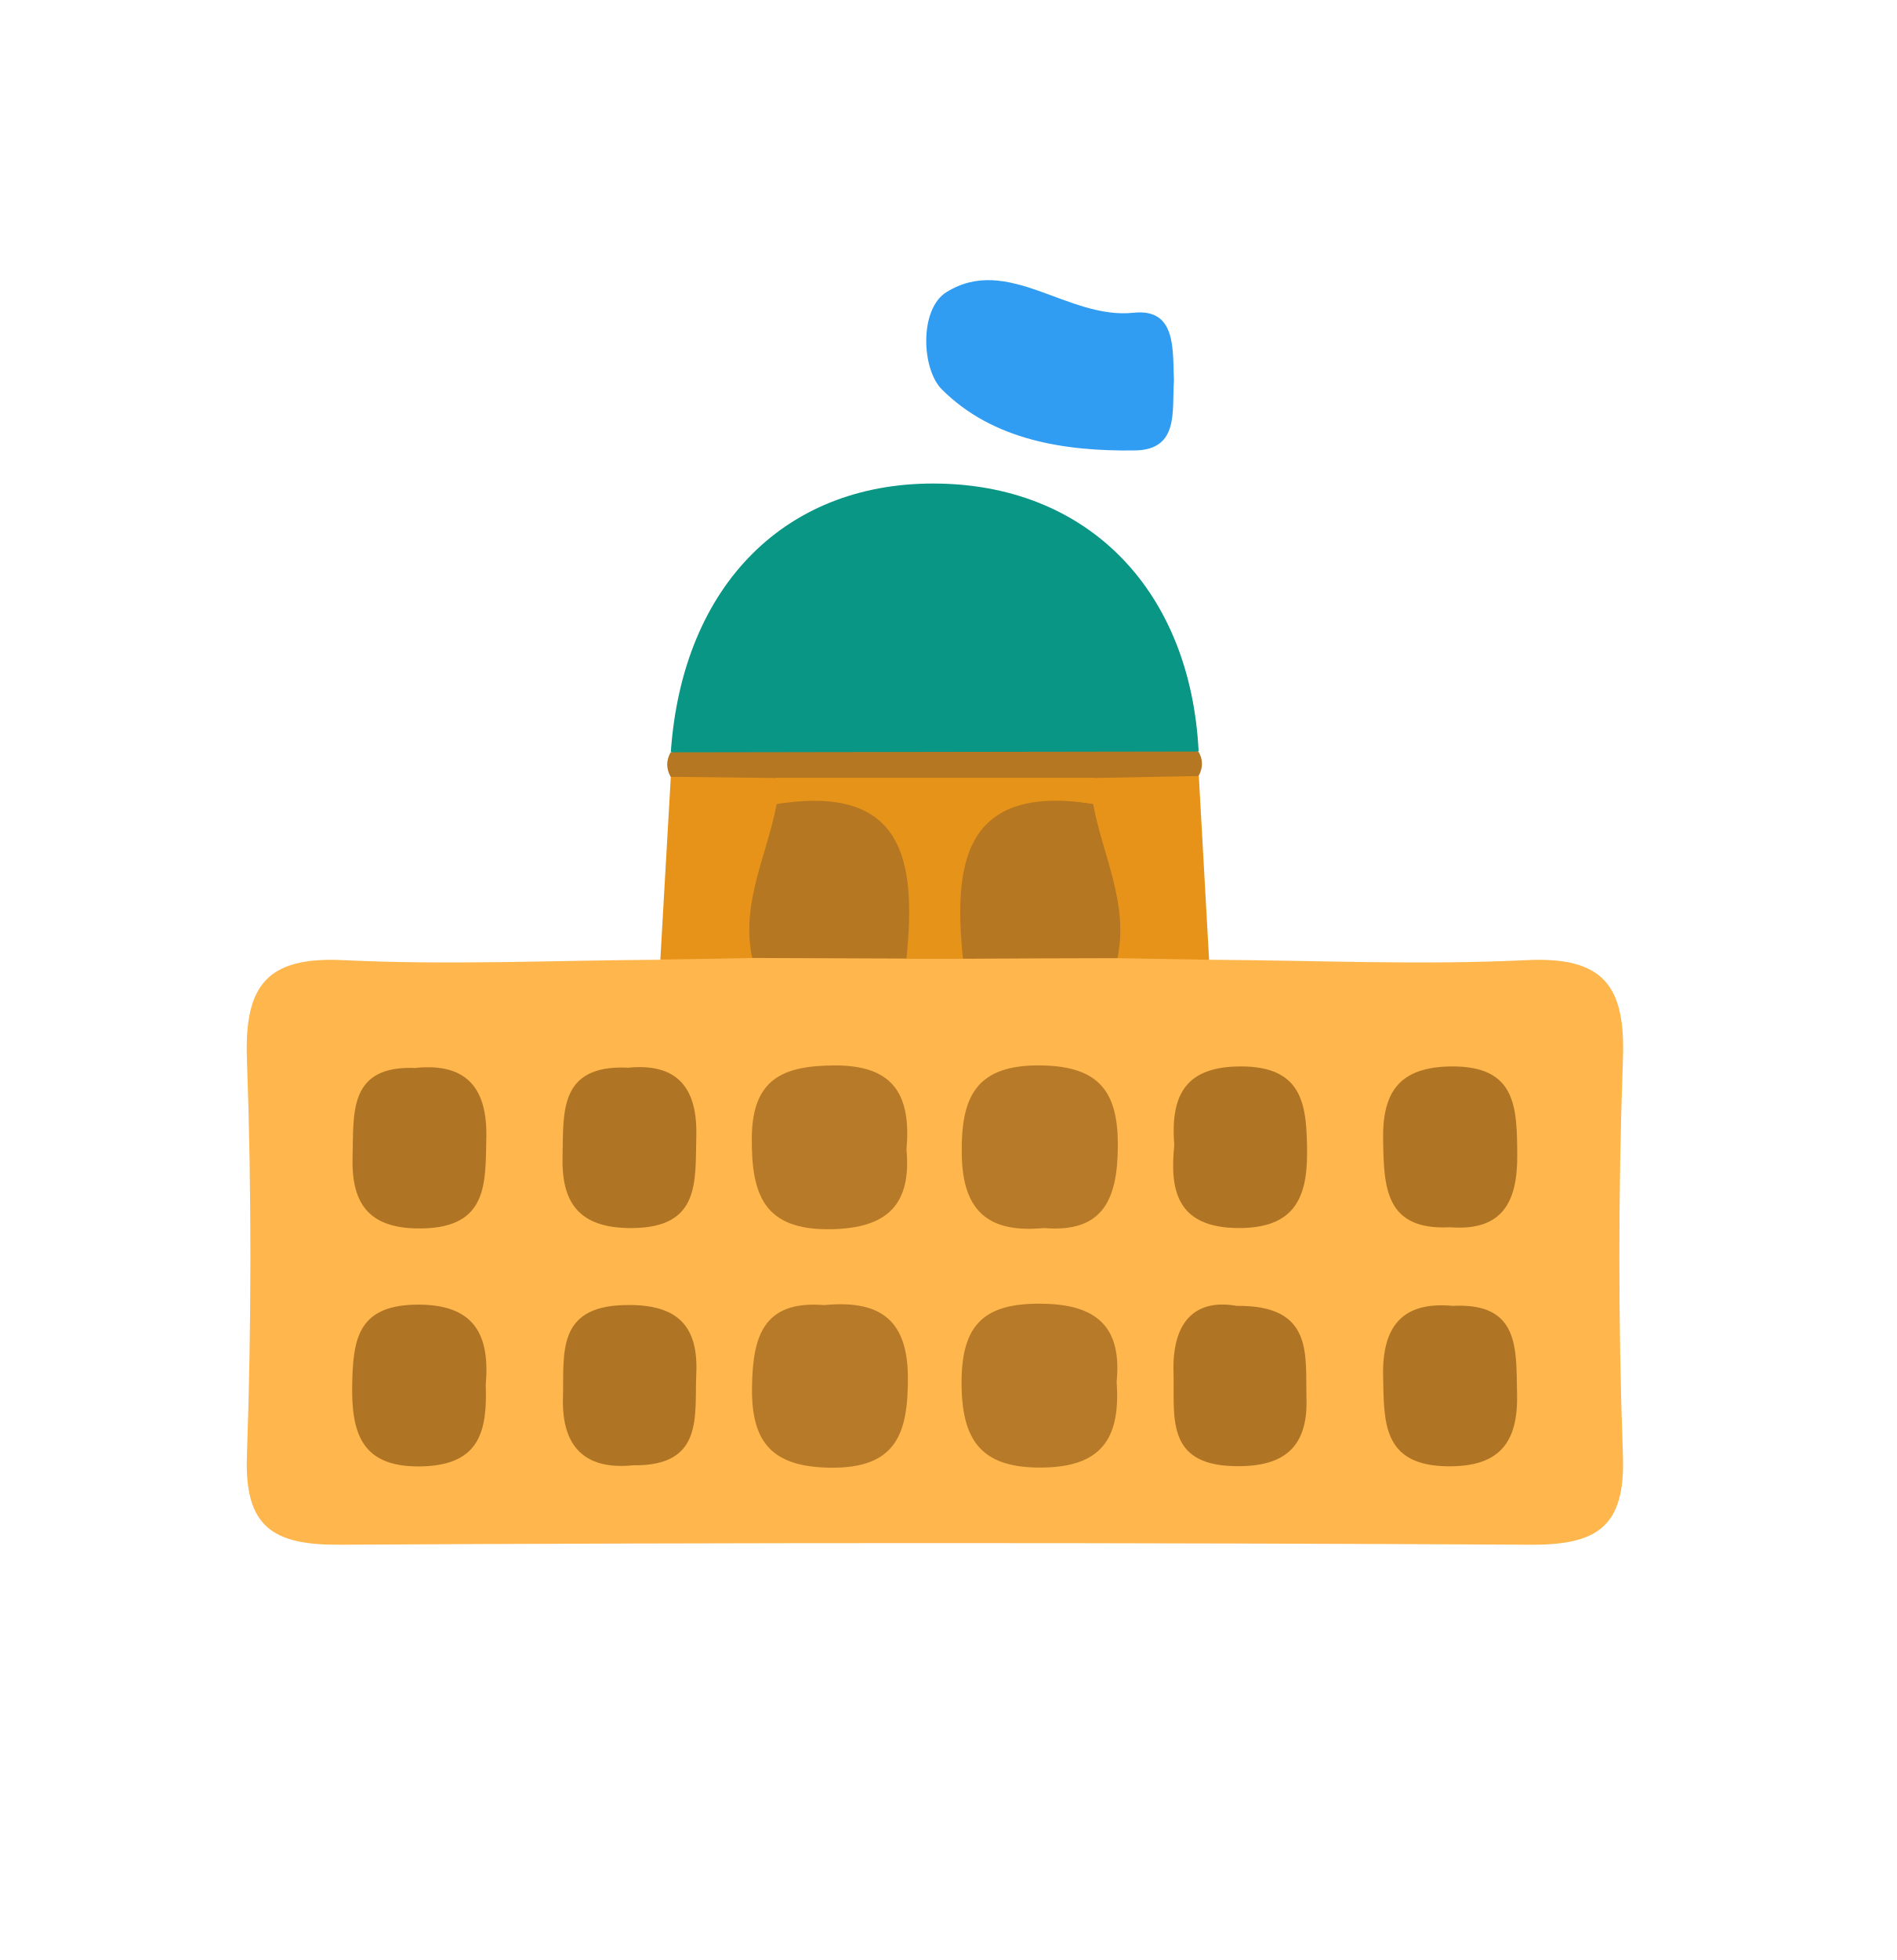
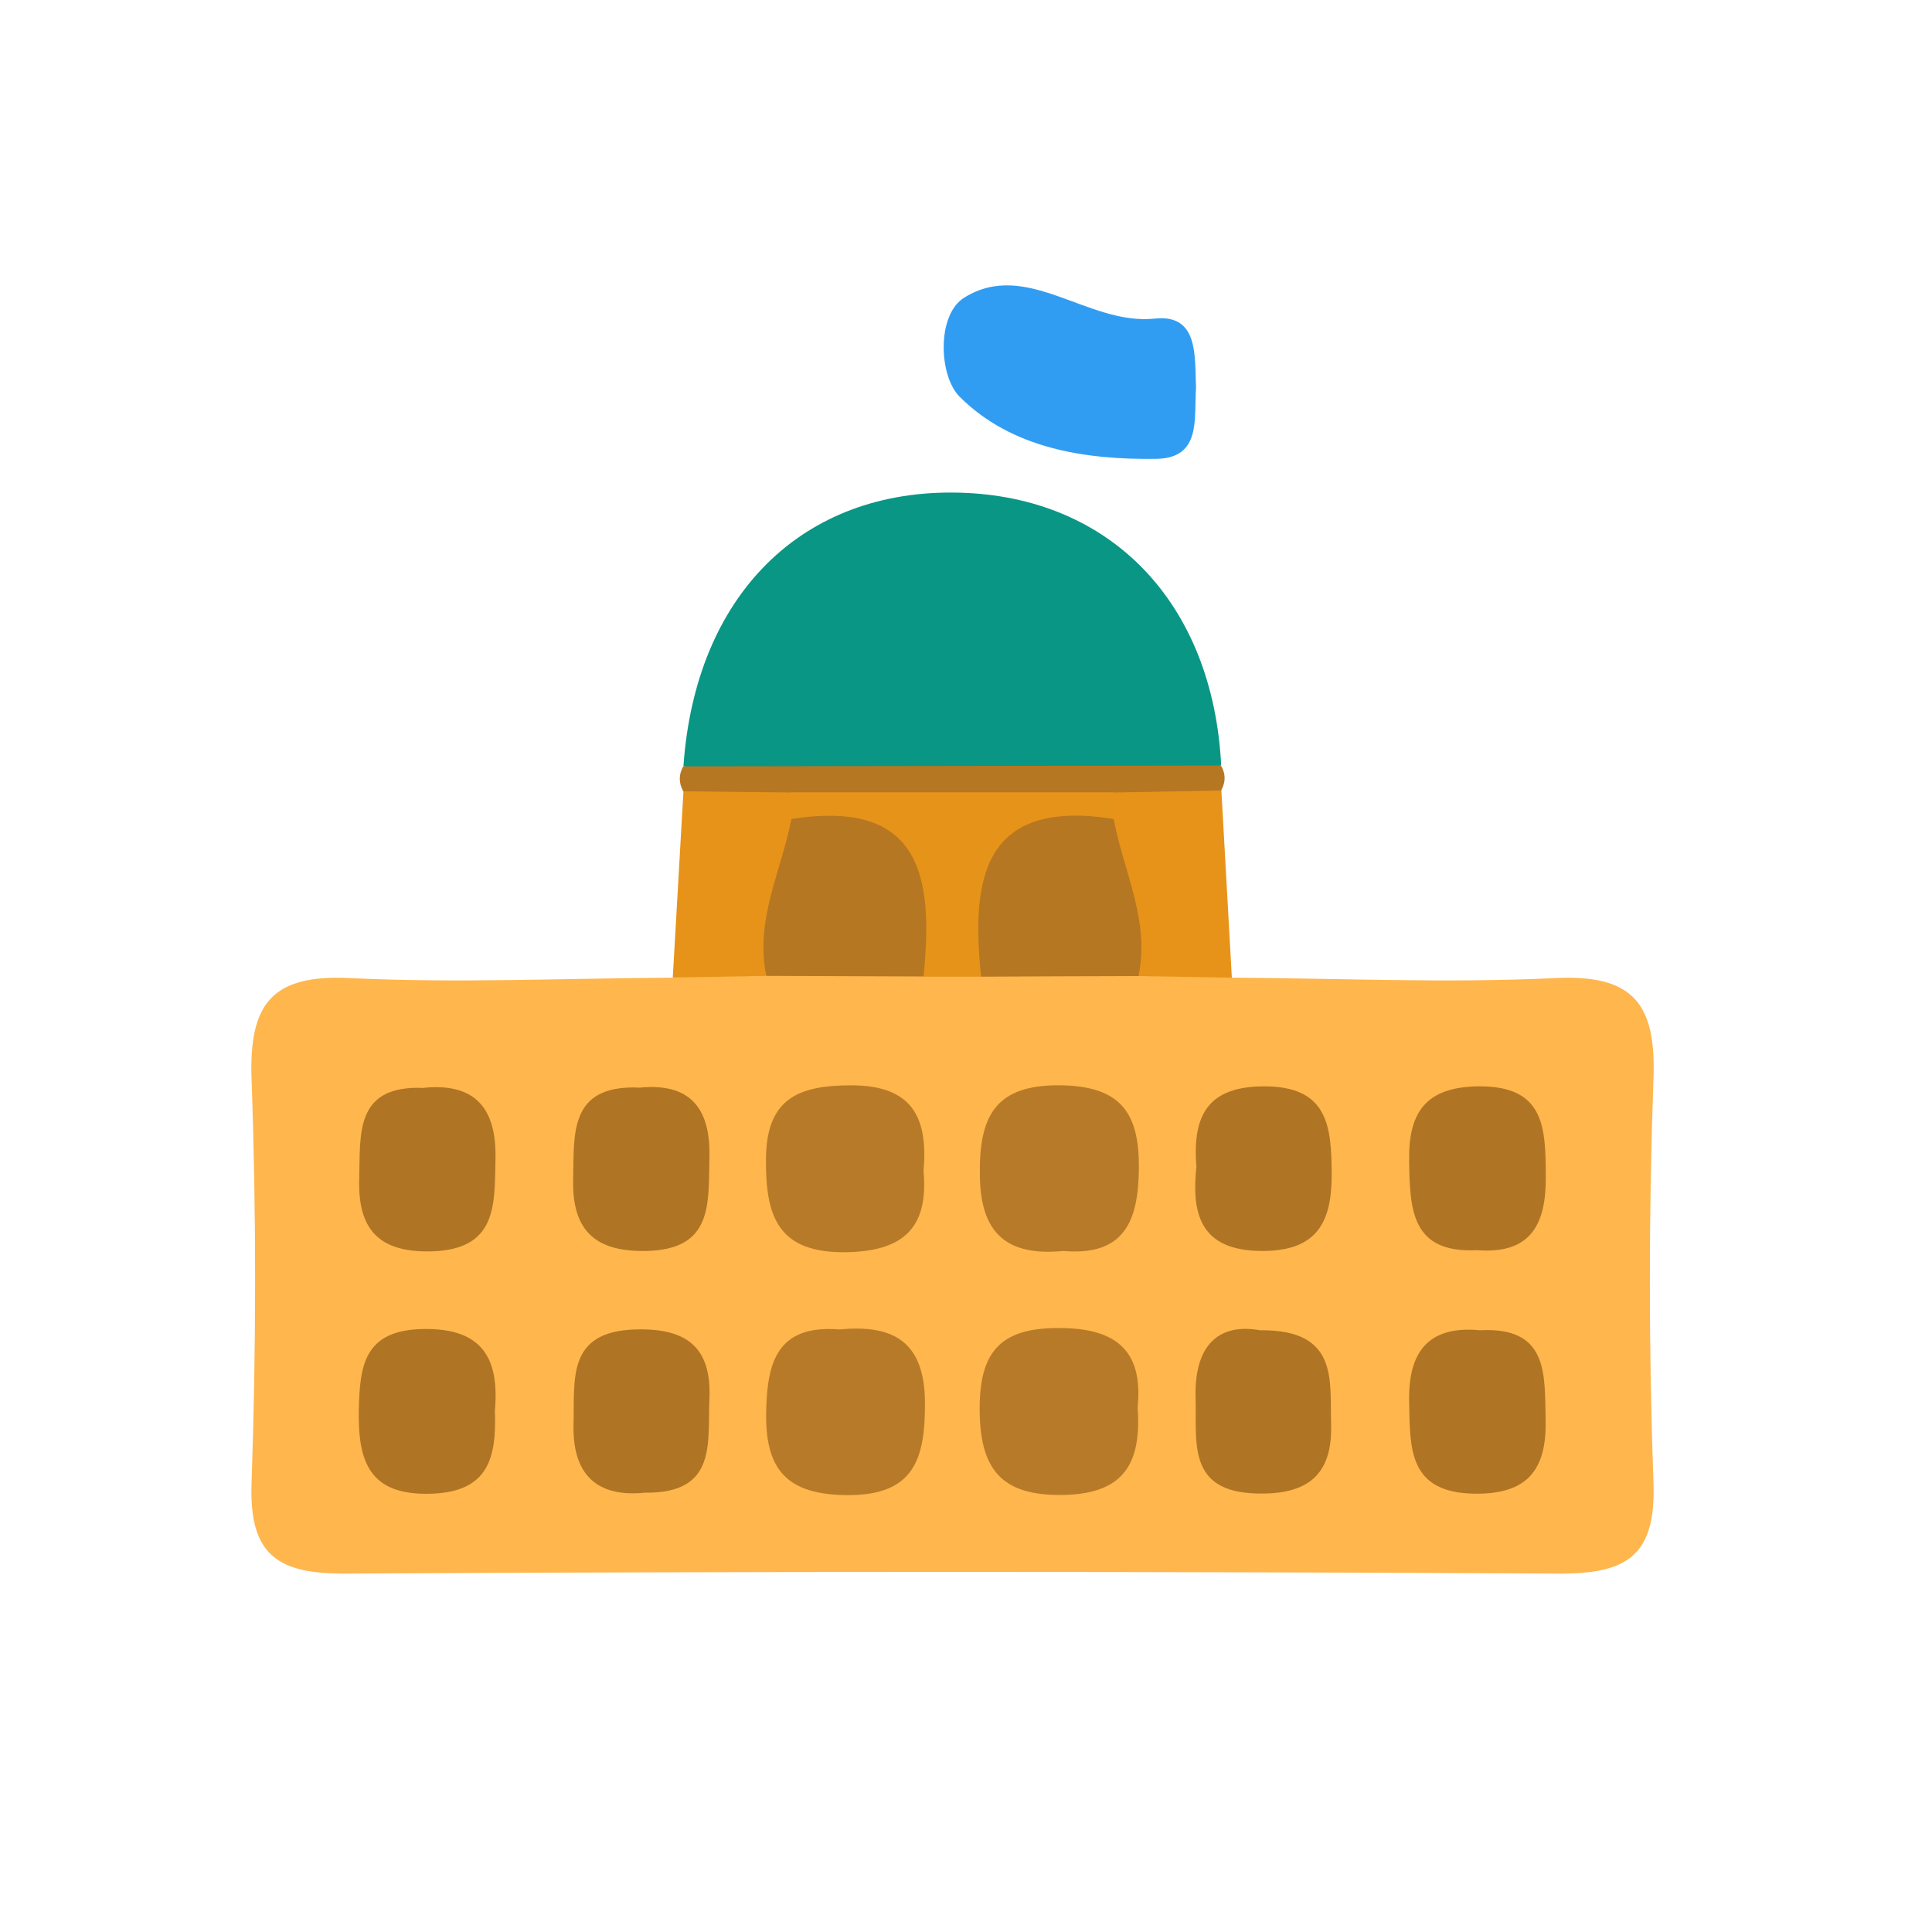
- <svg xmlns="http://www.w3.org/2000/svg" id="Layer_1" data-name="Layer 1" width="96" height="99.21" viewBox="0 0 96 99.21">
+ <svg xmlns="http://www.w3.org/2000/svg" id="Layer_1" data-name="Layer 1" width="96" height="96" viewBox="0 0 96 96">
  <defs>
    <style>
      .cls-1 {
        fill: #b77a28;
      }

      .cls-2 {
        fill: #e79319;
      }

      .cls-3 {
        fill: #af7424;
      }

      .cls-4 {
        fill: #b67722;
      }

      .cls-5 {
        fill: #309df3;
      }

      .cls-6 {
        fill: #e69319;
      }

      .cls-7 {
        fill: #feb64d;
      }

      .cls-8 {
        fill: #099685;
      }
    </style>
  </defs>
  <path class="cls-7" d="M61.21,48.58c5.36,.03,10.72,.28,16.07,.02,3.89-.19,5.02,1.29,4.88,5.01-.24,6.68-.24,13.38,0,20.07,.13,3.62-1.32,4.53-4.69,4.51-20.09-.11-40.18-.11-60.27,0-3.36,.02-4.83-.87-4.7-4.5,.23-6.68,.24-13.39,0-20.07-.13-3.71,.98-5.21,4.87-5.02,5.34,.26,10.71,.01,16.07-.02,1.32-.78,2.62-1.62,4.24-1.65,2.64-.2,5.29-.17,7.93-.1,1.13,0,2.26,0,3.39,0,2.65-.09,5.31-.08,7.96,.09,1.64,0,2.93,.88,4.27,1.66Z" />
  <path class="cls-8" d="M33.96,38.07c.59-8.5,5.9-13.78,13.68-13.59,7.54,.18,12.63,5.47,13.04,13.55-8.9,2.85-17.81,2.79-26.72,.04Z" />
  <path class="cls-5" d="M59.43,19.27c-.11,1.5,.29,3.5-1.98,3.53-3.56,.05-7.2-.52-9.77-3.09-1.03-1.03-1.15-4.06,.23-4.92,3.12-1.94,6.14,1.4,9.48,1.04,2.19-.23,1.97,1.9,2.04,3.44Z" />
  <path class="cls-2" d="M38.08,48.49c-1.55,.03-3.1,.06-4.65,.08,.18-3.09,.35-6.18,.53-9.26,1.61-1.18,3.39-.59,5.12-.48,.61,.42,1,.99,1.2,1.7,.32,2.94-.35,5.62-2.21,7.96Z" />
  <path class="cls-2" d="M61.21,48.58l-4.64-.08c-1.85-2.32-2.49-4.99-2.22-7.91,.19-.71,.58-1.29,1.17-1.73,1.75-.17,3.52-.67,5.17,.42l.52,9.3Z" />
  <path class="cls-4" d="M60.69,39.28l-5.33,.1c-5.36,2.72-10.72,2.72-16.09,0-1.77-.02-3.55-.04-5.32-.06-.23-.42-.23-.83,0-1.24,8.91-.01,17.81-.03,26.72-.04,.24,.41,.24,.83,0,1.25Z" />
  <path class="cls-1" d="M45.89,58.19c.25,2.76-.94,3.98-3.82,4.03-3.41,.06-4.03-1.76-4.01-4.62,.02-3.02,1.61-3.67,4.24-3.67,3.06,0,3.82,1.63,3.59,4.26Z" />
  <path class="cls-1" d="M52.84,62.16c-2.73,.26-4.11-.79-4.15-3.72-.05-2.94,.72-4.58,4.08-4.51,2.95,.06,3.84,1.41,3.82,4.11-.02,2.62-.71,4.38-3.75,4.12Z" />
  <path class="cls-1" d="M41.72,66.06c2.62-.25,4.21,.56,4.24,3.59,.02,2.84-.52,4.7-3.97,4.64-2.87-.05-3.95-1.25-3.92-4.03,.03-2.55,.52-4.45,3.65-4.2Z" />
  <path class="cls-1" d="M56.53,69.93c.18,2.64-.56,4.27-3.61,4.35-3.23,.09-4.26-1.33-4.24-4.38,.02-2.87,1.17-3.93,3.99-3.91,2.85,.01,4.13,1.17,3.86,3.94Z" />
  <path class="cls-4" d="M38.08,48.49c-.59-2.76,.75-5.21,1.24-7.79,2.65-1.28,5.22-1.23,7.07,1.21,1.65,2.17,1.34,4.53-.49,6.61l-7.82-.03Z" />
  <path class="cls-4" d="M55.34,40.69c.47,2.59,1.82,5.05,1.23,7.81-2.61,0-5.21,.02-7.82,.03-2.48-7.12-.92-8.97,6.59-7.84Z" />
  <path class="cls-3" d="M21.08,54.05c2.54-.24,3.59,1.03,3.54,3.52-.05,2.29,.11,4.54-3.23,4.61-2.59,.05-3.61-1.12-3.54-3.59,.06-2.25-.24-4.69,3.23-4.53Z" />
  <path class="cls-3" d="M31.74,54.05c2.54-.27,3.58,1,3.51,3.49-.06,2.25,.21,4.57-3.18,4.62-2.56,.04-3.65-1.08-3.59-3.57,.05-2.26-.21-4.68,3.26-4.55Z" />
  <path class="cls-3" d="M59.45,57.97c-.22-2.66,.67-3.97,3.32-3.99,3.25-.02,3.39,2.01,3.4,4.42,0,2.39-.78,3.75-3.42,3.76-3.23,.01-3.53-1.99-3.3-4.2Z" />
  <path class="cls-3" d="M73.4,62.12c-3.3,.17-3.34-2.06-3.38-4.43-.04-2.43,.83-3.68,3.45-3.71,3.32-.03,3.32,2.1,3.34,4.46,.02,2.38-.73,3.89-3.41,3.68Z" />
  <path class="cls-3" d="M24.59,70.11c.08,2.29-.29,4-3.12,4.11-3.14,.12-3.69-1.61-3.64-4.18,.05-2.18,.26-3.92,3.13-4,3.08-.08,3.85,1.53,3.63,4.06Z" />
  <path class="cls-3" d="M32.05,74.17c-2.38,.24-3.62-.88-3.55-3.42,.06-2.21-.35-4.6,3.09-4.69,2.49-.07,3.77,.85,3.66,3.43-.1,2.18,.41,4.72-3.19,4.68Z" />
  <path class="cls-3" d="M62.61,66.1c3.91-.04,3.47,2.47,3.53,4.67,.08,2.57-1.22,3.51-3.7,3.44-3.47-.09-2.97-2.56-3.03-4.73-.08-2.53,1.05-3.76,3.2-3.38Z" />
  <path class="cls-3" d="M73.54,66.1c3.43-.18,3.21,2.21,3.26,4.49,.05,2.45-.91,3.66-3.51,3.63-3.33-.04-3.22-2.26-3.27-4.57-.05-2.47,.94-3.79,3.52-3.55Z" />
  <path class="cls-6" d="M55.34,40.69c-6.52-1.02-7.09,2.97-6.59,7.84-.95,0-1.91,0-2.86,0,.49-4.86-.04-8.87-6.58-7.83-.02-.44-.03-.88-.03-1.33,5.36,0,10.72,0,16.09,0,0,.44,0,.87-.02,1.31Z" />
</svg>
